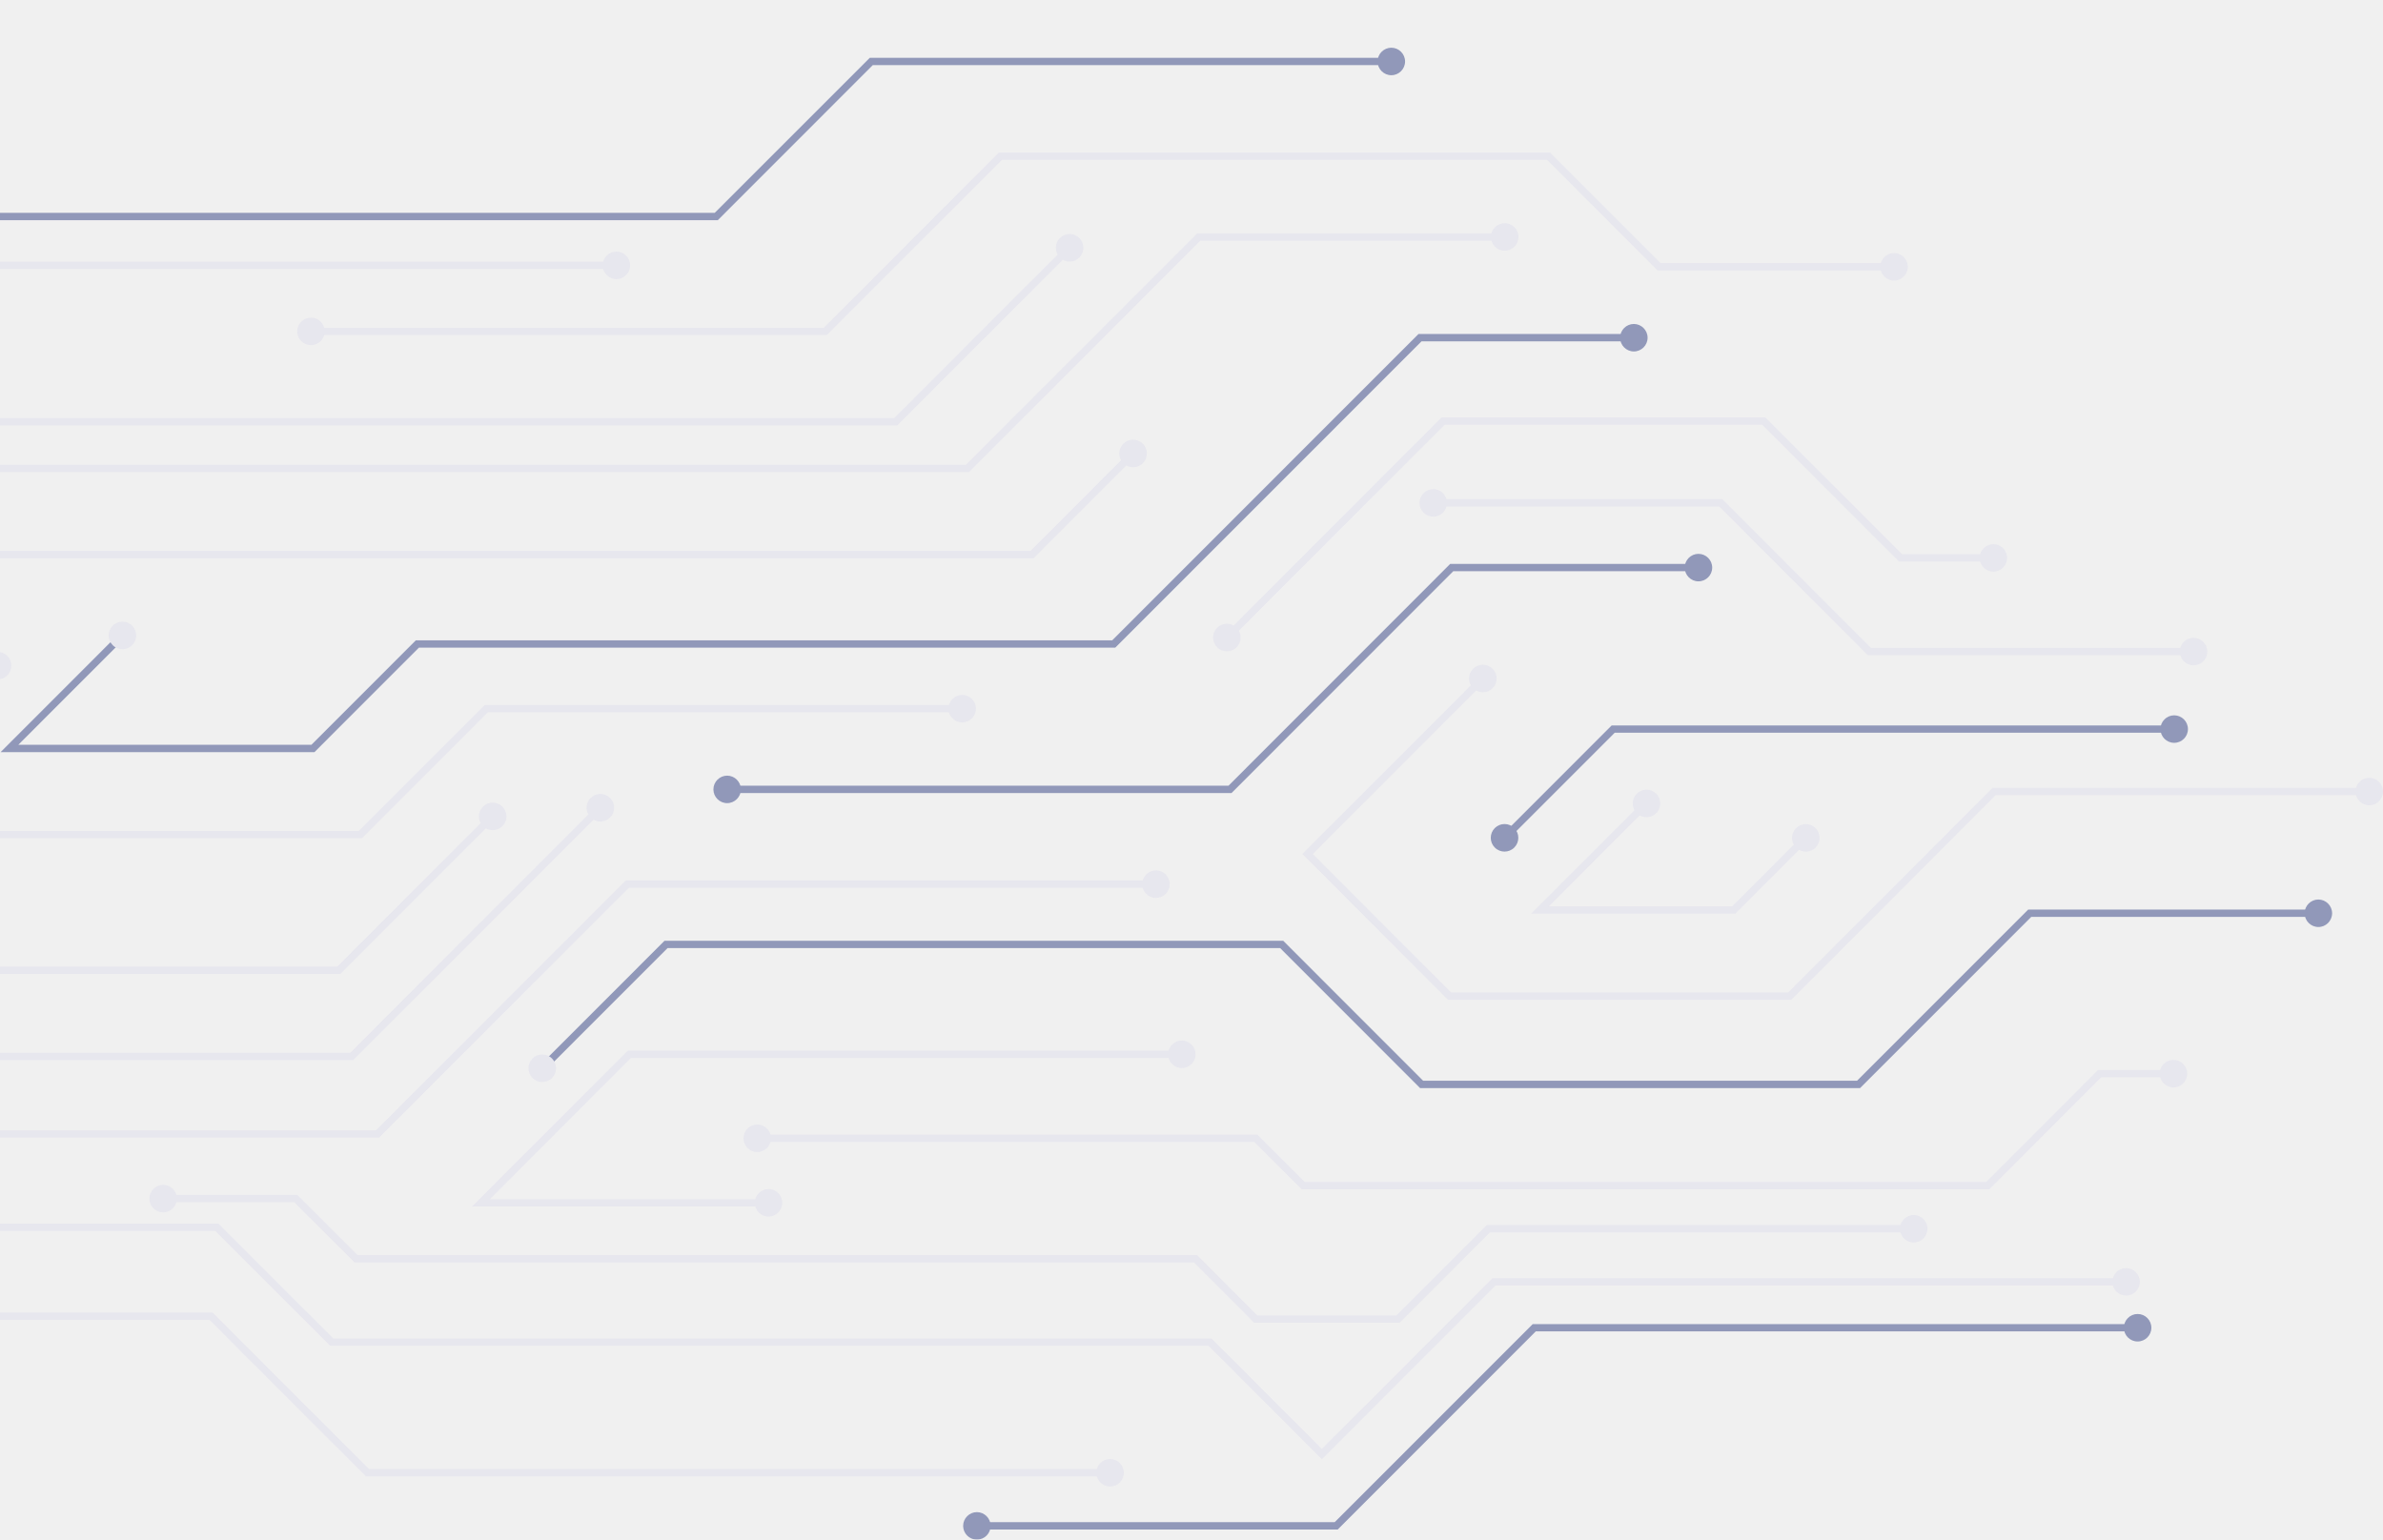
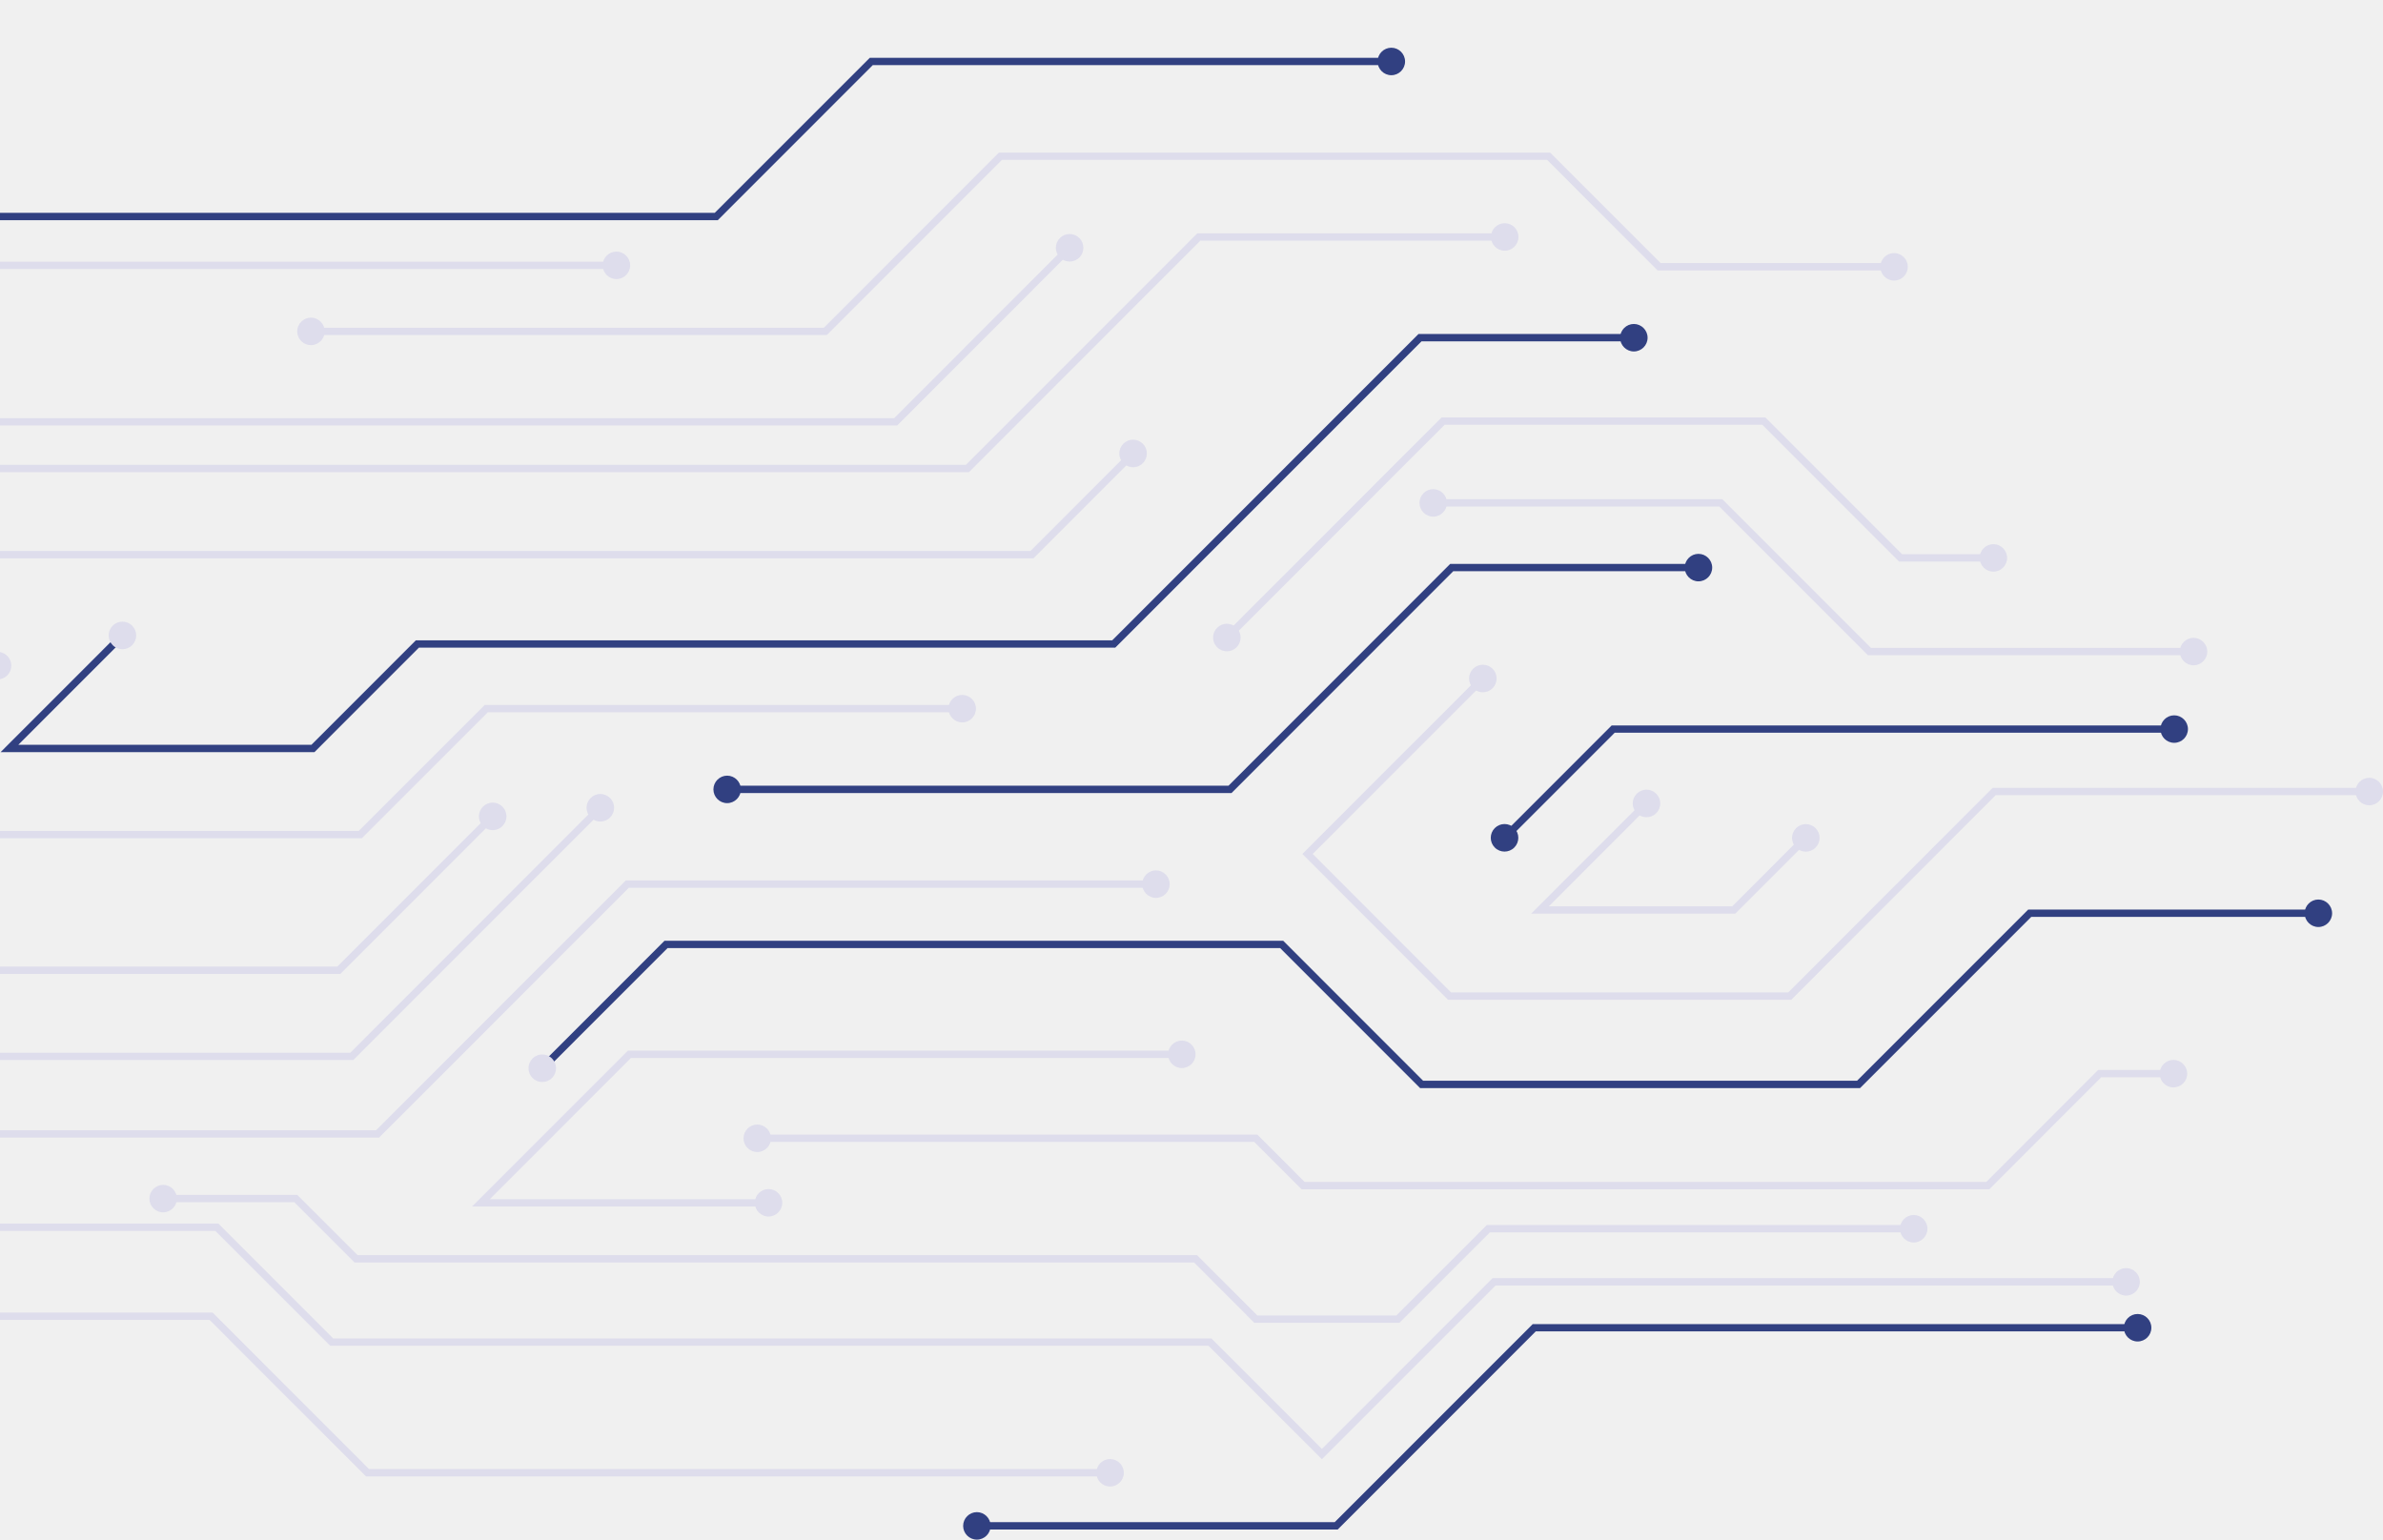
<svg xmlns="http://www.w3.org/2000/svg" width="865" height="559" fill="none">
-   <g opacity="0.5" clip-path="url(#clip0_3927_36161)">
+   <g opacity="1" clip-path="url(#clip0_3927_36161)">
    <path d="M223.991 97.657H-43.724L-82.287 59.093H-335.355V56.426H-81.187L-42.624 95.014H223.991V97.657Z" fill="#DEDDEC" />
    <path d="M260.549 79.941H-10.297V77.274H259.448L315.716 20.995H505.278V23.637H316.816L260.549 79.941Z" fill="#314081" />
    <path d="M300.139 121.637H112.631V118.994H299.039L362.593 55.398H562.671L602.799 95.528H687.763V98.195H601.698L561.57 58.041H363.694L300.139 121.637Z" fill="#DEDDEC" />
    <path d="M403.187 536.048H132.855L76.075 479.23H-46.804L-91.602 524.058H-170.758V521.391H-92.703L-47.904 476.563H77.175L133.956 533.381H403.187V536.048Z" fill="#DEDDEC" />
    <path d="M485.57 555.33H354.354V552.662H484.47L556.363 480.747H776.174V483.39H557.463L485.57 555.33Z" fill="#314081" />
    <path d="M479.825 529.808L438.645 488.602H119.847L78.154 446.906H-115.615L-188.559 373.939H-364.55L-412.894 422.315L-414.777 420.431L-365.651 371.272H-187.459L-114.514 444.239H79.254L120.947 485.959H439.746L479.825 526.064L541.79 464.059H771.994V466.727H542.89L479.825 529.808Z" fill="#DEDDEC" />
    <path d="M325.668 154.474H-13.011L-90.088 77.323H-341.126L-368.221 104.435H-639.066V101.768H-369.321L-342.227 74.68H-88.988L-11.911 151.832H324.568L387.486 88.848L389.369 90.732L325.668 154.474Z" fill="#DEDDEC" />
    <path d="M-93.682 220.688H-379.224L-441.727 158.145H-623.953V155.478H-440.626L-378.123 218.021H-94.782L-45.557 168.764H350.612L434.609 84.713H546.434V87.38H435.709L351.712 171.432H-44.457L-93.682 220.688Z" fill="#DEDDEC" />
    <path d="M137.598 413.041H-108.868L-163.717 358.156L-161.834 356.272L-107.767 410.374H136.497L227.146 319.666H419.839V322.333H228.246L137.598 413.041Z" fill="#DEDDEC" />
    <path d="M128.234 384.877H-91.676L-132.464 344.062L-58.37 269.945H-133.54L-174.328 310.759L-176.211 308.875L-134.64 267.278H-51.963L-128.698 344.062L-90.575 382.234H127.133L217.146 292.138L219.029 294.022L128.234 384.877Z" fill="#DEDDEC" />
    <path d="M-41.498 238.844L-43.381 236.96L-6.505 200.036H374.038L410.523 163.528L412.406 165.412L375.139 202.703H-5.405L-41.498 238.844Z" fill="#DEDDEC" />
    <path d="M131.338 304.349H-65.414L-1.64 240.533L0.219 242.417L-58.983 301.681H130.237L175.965 255.948H349.511V258.615H177.066L131.338 304.349Z" fill="#DEDDEC" />
    <path d="M123.538 353.605H-72.92L-90.258 336.256L-88.375 334.372L-71.82 350.938H122.438L178.069 295.27L179.952 297.155L123.538 353.605Z" fill="#DEDDEC" />
    <path d="M114.147 273.077H0.219L43.672 229.595L45.555 231.479L6.65 270.41H113.047L150.949 232.482H403.724L514.889 121.27H593.311V123.937H515.989L404.824 235.15H152.05L114.147 273.077Z" fill="#314081" />
    <path d="M507.969 480.282H455.296L433.435 458.382H128.697L106.811 436.483H58.98V433.84H107.912L129.798 455.715H434.535L456.397 477.615H506.869L539.685 444.778H694.891V447.445H540.81L507.969 480.282Z" fill="#DEDDEC" />
    <path d="M279.208 438.049H171.344L227.929 381.451H429.229V384.118H229.029L177.775 435.406H279.208V438.049Z" fill="#DEDDEC" />
    <path d="M675.182 395.056H515.477L464.687 344.233H242.308L197.607 388.963L195.725 387.079L241.208 341.566H465.788L516.577 392.389H674.082L736.218 330.237H841.807V332.904H737.318L675.182 395.056Z" fill="#314081" />
    <path d="M447.032 287.93H263.705V285.263H445.932L526.408 204.734H616.763V207.401H527.508L447.032 287.93Z" fill="#314081" />
    <path d="M446.077 232.58L444.219 230.696L523.276 151.562H640.799L690.415 201.211H723.813V203.878H689.315L639.699 154.23H524.377L446.077 232.58Z" fill="#DEDDEC" />
    <path d="M722.083 431.809H472.487L455.296 414.607H274.635V411.94H456.397L473.588 429.142H720.982L761.599 388.474H789.179V391.141H762.7L722.083 431.809Z" fill="#DEDDEC" />
    <path d="M796.47 237.89H678.018L624.074 183.911H520V181.244H625.174L679.118 235.223H796.47V237.89Z" fill="#DEDDEC" />
    <path d="M650.191 363.001H525.625L472.732 310.05L537.509 245.231L539.392 247.115L476.498 310.05L526.725 360.334H649.09L723.306 286.046H860.257V288.713H724.407L650.191 363.001Z" fill="#DEDDEC" />
    <path d="M546.874 305.303L545.016 303.419L585.021 263.387H789.452V266.03H586.122L546.874 305.303Z" fill="#314081" />
    <path d="M629.869 331.73H555.775L596.882 290.597L598.764 292.456L562.207 329.062H628.769L654.714 303.101L656.597 304.985L629.869 331.73Z" fill="#DEDDEC" />
    <path d="M223.748 101.327C226.512 101.327 228.737 99.076 228.737 96.335C228.737 93.595 226.487 91.344 223.748 91.344C221.009 91.344 218.76 93.595 218.76 96.335C218.76 99.076 221.009 101.327 223.748 101.327Z" fill="#DEDDEC" />
    <path d="M505.035 27.308C507.799 27.308 510.024 25.056 510.024 22.316C510.024 19.575 507.774 17.324 505.035 17.324C502.297 17.324 500.047 19.575 500.047 22.316C500.047 25.056 502.297 27.308 505.035 27.308Z" fill="#314081" />
    <path d="M112.875 125.307C110.112 125.307 107.887 123.056 107.887 120.315C107.887 117.575 110.136 115.324 112.875 115.324C115.614 115.324 117.864 117.575 117.864 120.315C117.864 123.056 115.614 125.307 112.875 125.307Z" fill="#DEDDEC" />
    <path d="M687.52 101.866C690.283 101.866 692.508 99.614 692.508 96.874C692.508 94.133 690.258 91.882 687.52 91.882C684.781 91.882 682.531 94.133 682.531 96.874C682.531 99.614 684.781 101.866 687.52 101.866Z" fill="#DEDDEC" />
    <path d="M402.942 539.718C405.705 539.718 407.93 537.467 407.93 534.727C407.93 531.986 405.68 529.735 402.942 529.735C400.203 529.735 397.953 531.986 397.953 534.727C397.953 537.467 400.203 539.718 402.942 539.718Z" fill="#DEDDEC" />
    <path d="M354.598 559C351.835 559 349.609 556.749 349.609 554.008C349.609 551.268 351.859 549.017 354.598 549.017C357.337 549.017 359.586 551.268 359.586 554.008C359.586 556.749 357.337 559 354.598 559Z" fill="#314081" />
    <path d="M775.93 487.06C778.685 487.06 780.918 484.825 780.918 482.069C780.918 479.312 778.685 477.077 775.93 477.077C773.175 477.077 770.941 479.312 770.941 482.069C770.941 484.825 773.175 487.06 775.93 487.06Z" fill="#314081" />
    <path d="M771.748 470.397C774.511 470.397 776.737 468.146 776.737 465.405C776.737 462.664 774.487 460.413 771.748 460.413C769.009 460.413 766.76 462.664 766.76 465.405C766.76 468.146 769.009 470.397 771.748 470.397Z" fill="#DEDDEC" />
    <path d="M391.792 93.497C393.748 91.54 393.748 88.383 391.792 86.425C389.836 84.468 386.681 84.468 384.725 86.425C382.769 88.383 382.769 91.54 384.725 93.497C386.681 95.455 389.836 95.455 391.792 93.497Z" fill="#DEDDEC" />
    <path d="M546.19 91.026C548.945 91.026 551.178 88.791 551.178 86.034C551.178 83.277 548.945 81.042 546.19 81.042C543.435 81.042 541.201 83.277 541.201 86.034C541.201 88.791 543.435 91.026 546.19 91.026Z" fill="#DEDDEC" />
    <path d="M419.594 326.004C422.357 326.004 424.582 323.753 424.582 321.012C424.582 318.271 422.333 316.02 419.594 316.02C416.855 316.02 414.605 318.271 414.605 321.012C414.605 323.753 416.855 326.004 419.594 326.004Z" fill="#DEDDEC" />
    <path d="M221.448 296.812C223.405 294.854 223.405 291.698 221.448 289.74C219.492 287.783 216.338 287.783 214.381 289.74C212.425 291.698 212.425 294.854 214.381 296.812C216.338 298.77 219.492 298.77 221.448 296.812Z" fill="#DEDDEC" />
    <path d="M414.827 168.177C416.784 166.22 416.784 163.063 414.827 161.105C412.871 159.148 409.716 159.148 407.76 161.105C405.804 163.063 405.804 166.22 407.76 168.177C409.716 170.135 412.871 170.135 414.827 168.177Z" fill="#DEDDEC" />
    <path d="M-4.427 238.135C-2.471 236.177 0.683 236.177 2.64 238.135C4.596 240.092 4.596 243.249 2.64 245.206C0.683 247.164 -2.471 247.164 -4.427 245.206C-6.384 243.249 -6.384 240.092 -4.427 238.135Z" fill="#DEDDEC" />
    <path d="M349.266 262.286C352.029 262.286 354.254 260.035 354.254 257.294C354.254 254.554 352.005 252.302 349.266 252.302C346.527 252.302 344.277 254.554 344.277 257.294C344.277 260.035 346.527 262.286 349.266 262.286Z" fill="#DEDDEC" />
    <path d="M182.372 299.944C184.328 297.987 184.328 294.83 182.372 292.872C180.416 290.915 177.261 290.915 175.305 292.872C173.349 294.83 173.349 297.987 175.305 299.944C177.261 301.902 180.416 301.902 182.372 299.944Z" fill="#DEDDEC" />
    <path d="M40.909 227.173C42.865 225.215 46.019 225.215 47.976 227.173C49.932 229.13 49.932 232.287 47.976 234.244C46.019 236.202 42.865 236.202 40.909 234.244C38.952 232.287 38.952 229.13 40.909 227.173Z" fill="#DEDDEC" />
    <path d="M593.067 127.607C595.83 127.607 598.055 125.356 598.055 122.615C598.055 119.875 595.805 117.624 593.067 117.624C590.328 117.624 588.078 119.875 588.078 122.615C588.078 125.356 590.328 127.607 593.067 127.607Z" fill="#314081" />
    <path d="M59.225 440.177C56.462 440.177 54.236 437.926 54.236 435.186C54.236 432.445 56.486 430.194 59.225 430.194C61.964 430.194 64.213 432.445 64.213 435.186C64.213 437.926 61.964 440.177 59.225 440.177Z" fill="#DEDDEC" />
    <path d="M694.647 451.115C697.41 451.115 699.635 448.864 699.635 446.123C699.635 443.383 697.385 441.132 694.647 441.132C691.908 441.132 689.658 443.383 689.658 446.123C689.658 448.864 691.908 451.115 694.647 451.115Z" fill="#DEDDEC" />
    <path d="M278.963 431.711C281.726 431.711 283.952 433.962 283.952 436.703C283.952 439.443 281.702 441.694 278.963 441.694C276.224 441.694 273.975 439.443 273.975 436.703C273.975 433.962 276.224 431.711 278.963 431.711Z" fill="#DEDDEC" />
    <path d="M428.985 387.789C431.748 387.789 433.973 385.537 433.973 382.797C433.973 380.056 431.723 377.805 428.985 377.805C426.246 377.805 423.996 380.056 423.996 382.797C423.996 385.537 426.246 387.789 428.985 387.789Z" fill="#DEDDEC" />
    <path d="M200.37 391.386C198.414 393.343 195.259 393.343 193.303 391.386C191.347 389.428 191.347 386.272 193.303 384.314C195.259 382.356 198.414 382.356 200.37 384.314C202.326 386.272 202.326 389.428 200.37 391.386Z" fill="#DEDDEC" />
    <path d="M841.537 336.575C844.301 336.575 846.526 334.323 846.526 331.583C846.526 328.842 844.276 326.591 841.537 326.591C838.799 326.591 836.549 328.842 836.549 331.583C836.549 334.323 838.799 336.575 841.537 336.575Z" fill="#314081" />
    <path d="M263.949 291.6C261.186 291.6 258.961 289.349 258.961 286.608C258.961 283.868 261.211 281.617 263.949 281.617C266.688 281.617 268.938 283.868 268.938 286.608C268.938 289.349 266.688 291.6 263.949 291.6Z" fill="#314081" />
    <path d="M616.518 211.072C619.281 211.072 621.506 208.821 621.506 206.08C621.506 203.339 619.257 201.088 616.518 201.088C613.779 201.088 611.529 203.339 611.529 206.08C611.529 208.821 613.779 211.072 616.518 211.072Z" fill="#314081" />
    <path d="M448.866 235.003C446.91 236.96 443.756 236.96 441.799 235.003C439.843 233.045 439.843 229.889 441.799 227.931C443.756 225.974 446.91 225.974 448.866 227.931C450.822 229.889 450.822 233.045 448.866 235.003Z" fill="#DEDDEC" />
    <path d="M723.57 207.548C726.334 207.548 728.559 205.297 728.559 202.556C728.559 199.816 726.309 197.565 723.57 197.565C720.832 197.565 718.582 199.816 718.582 202.556C718.582 205.297 720.832 207.548 723.57 207.548Z" fill="#DEDDEC" />
    <path d="M274.879 418.277C272.116 418.277 269.891 416.026 269.891 413.286C269.891 410.545 272.14 408.294 274.879 408.294C277.618 408.294 279.868 410.545 279.868 413.286C279.868 416.026 277.618 418.277 274.879 418.277Z" fill="#DEDDEC" />
    <path d="M788.934 394.811C791.689 394.811 793.922 392.576 793.922 389.82C793.922 387.063 791.689 384.828 788.934 384.828C786.179 384.828 783.945 387.063 783.945 389.82C783.945 392.576 786.179 394.811 788.934 394.811Z" fill="#DEDDEC" />
    <path d="M520.244 187.581C517.481 187.581 515.256 185.33 515.256 182.59C515.256 179.849 517.506 177.598 520.244 177.598C522.983 177.598 525.233 179.849 525.233 182.59C525.233 185.33 522.983 187.581 520.244 187.581Z" fill="#DEDDEC" />
    <path d="M796.227 241.56C798.99 241.56 801.215 239.309 801.215 236.569C801.215 233.828 798.965 231.577 796.227 231.577C793.488 231.577 791.238 233.828 791.238 236.569C791.238 239.309 793.488 241.56 796.227 241.56Z" fill="#DEDDEC" />
    <path d="M534.721 242.808C536.677 240.851 539.832 240.851 541.788 242.808C543.744 244.766 543.744 247.922 541.788 249.88C539.832 251.838 536.677 251.838 534.721 249.88C532.765 247.922 532.765 244.766 534.721 242.808Z" fill="#DEDDEC" />
    <path d="M860.012 292.383C862.775 292.383 865 290.132 865 287.391C865 284.651 862.751 282.4 860.012 282.4C857.273 282.4 855.023 284.651 855.023 287.391C855.023 290.132 857.273 292.383 860.012 292.383Z" fill="#DEDDEC" />
    <path d="M549.663 307.725C547.707 309.683 544.552 309.683 542.596 307.725C540.64 305.768 540.64 302.611 542.596 300.654C544.552 298.696 547.707 298.696 549.663 300.654C551.619 302.611 551.619 305.768 549.663 307.725Z" fill="#314081" />
    <path d="M789.207 269.7C791.962 269.7 794.196 267.465 794.196 264.708C794.196 261.951 791.962 259.717 789.207 259.717C786.452 259.717 784.219 261.951 784.219 264.708C784.219 267.465 786.452 269.7 789.207 269.7Z" fill="#314081" />
    <path d="M594.12 288.174C596.076 286.217 599.23 286.217 601.186 288.174C603.143 290.132 603.143 293.288 601.186 295.246C599.23 297.204 596.076 297.204 594.12 295.246C592.163 293.288 592.163 290.132 594.12 288.174Z" fill="#DEDDEC" />
    <path d="M659.019 307.75C660.975 305.792 660.975 302.636 659.019 300.678C657.062 298.721 653.908 298.721 651.952 300.678C649.995 302.636 649.995 305.792 651.952 307.75C653.908 309.707 657.062 309.707 659.019 307.75Z" fill="#DEDDEC" />
  </g>
  <defs>
    <clipPath id="clip0_3927_36161">
      <rect width="865" height="559" fill="white" />
    </clipPath>
  </defs>
</svg>
